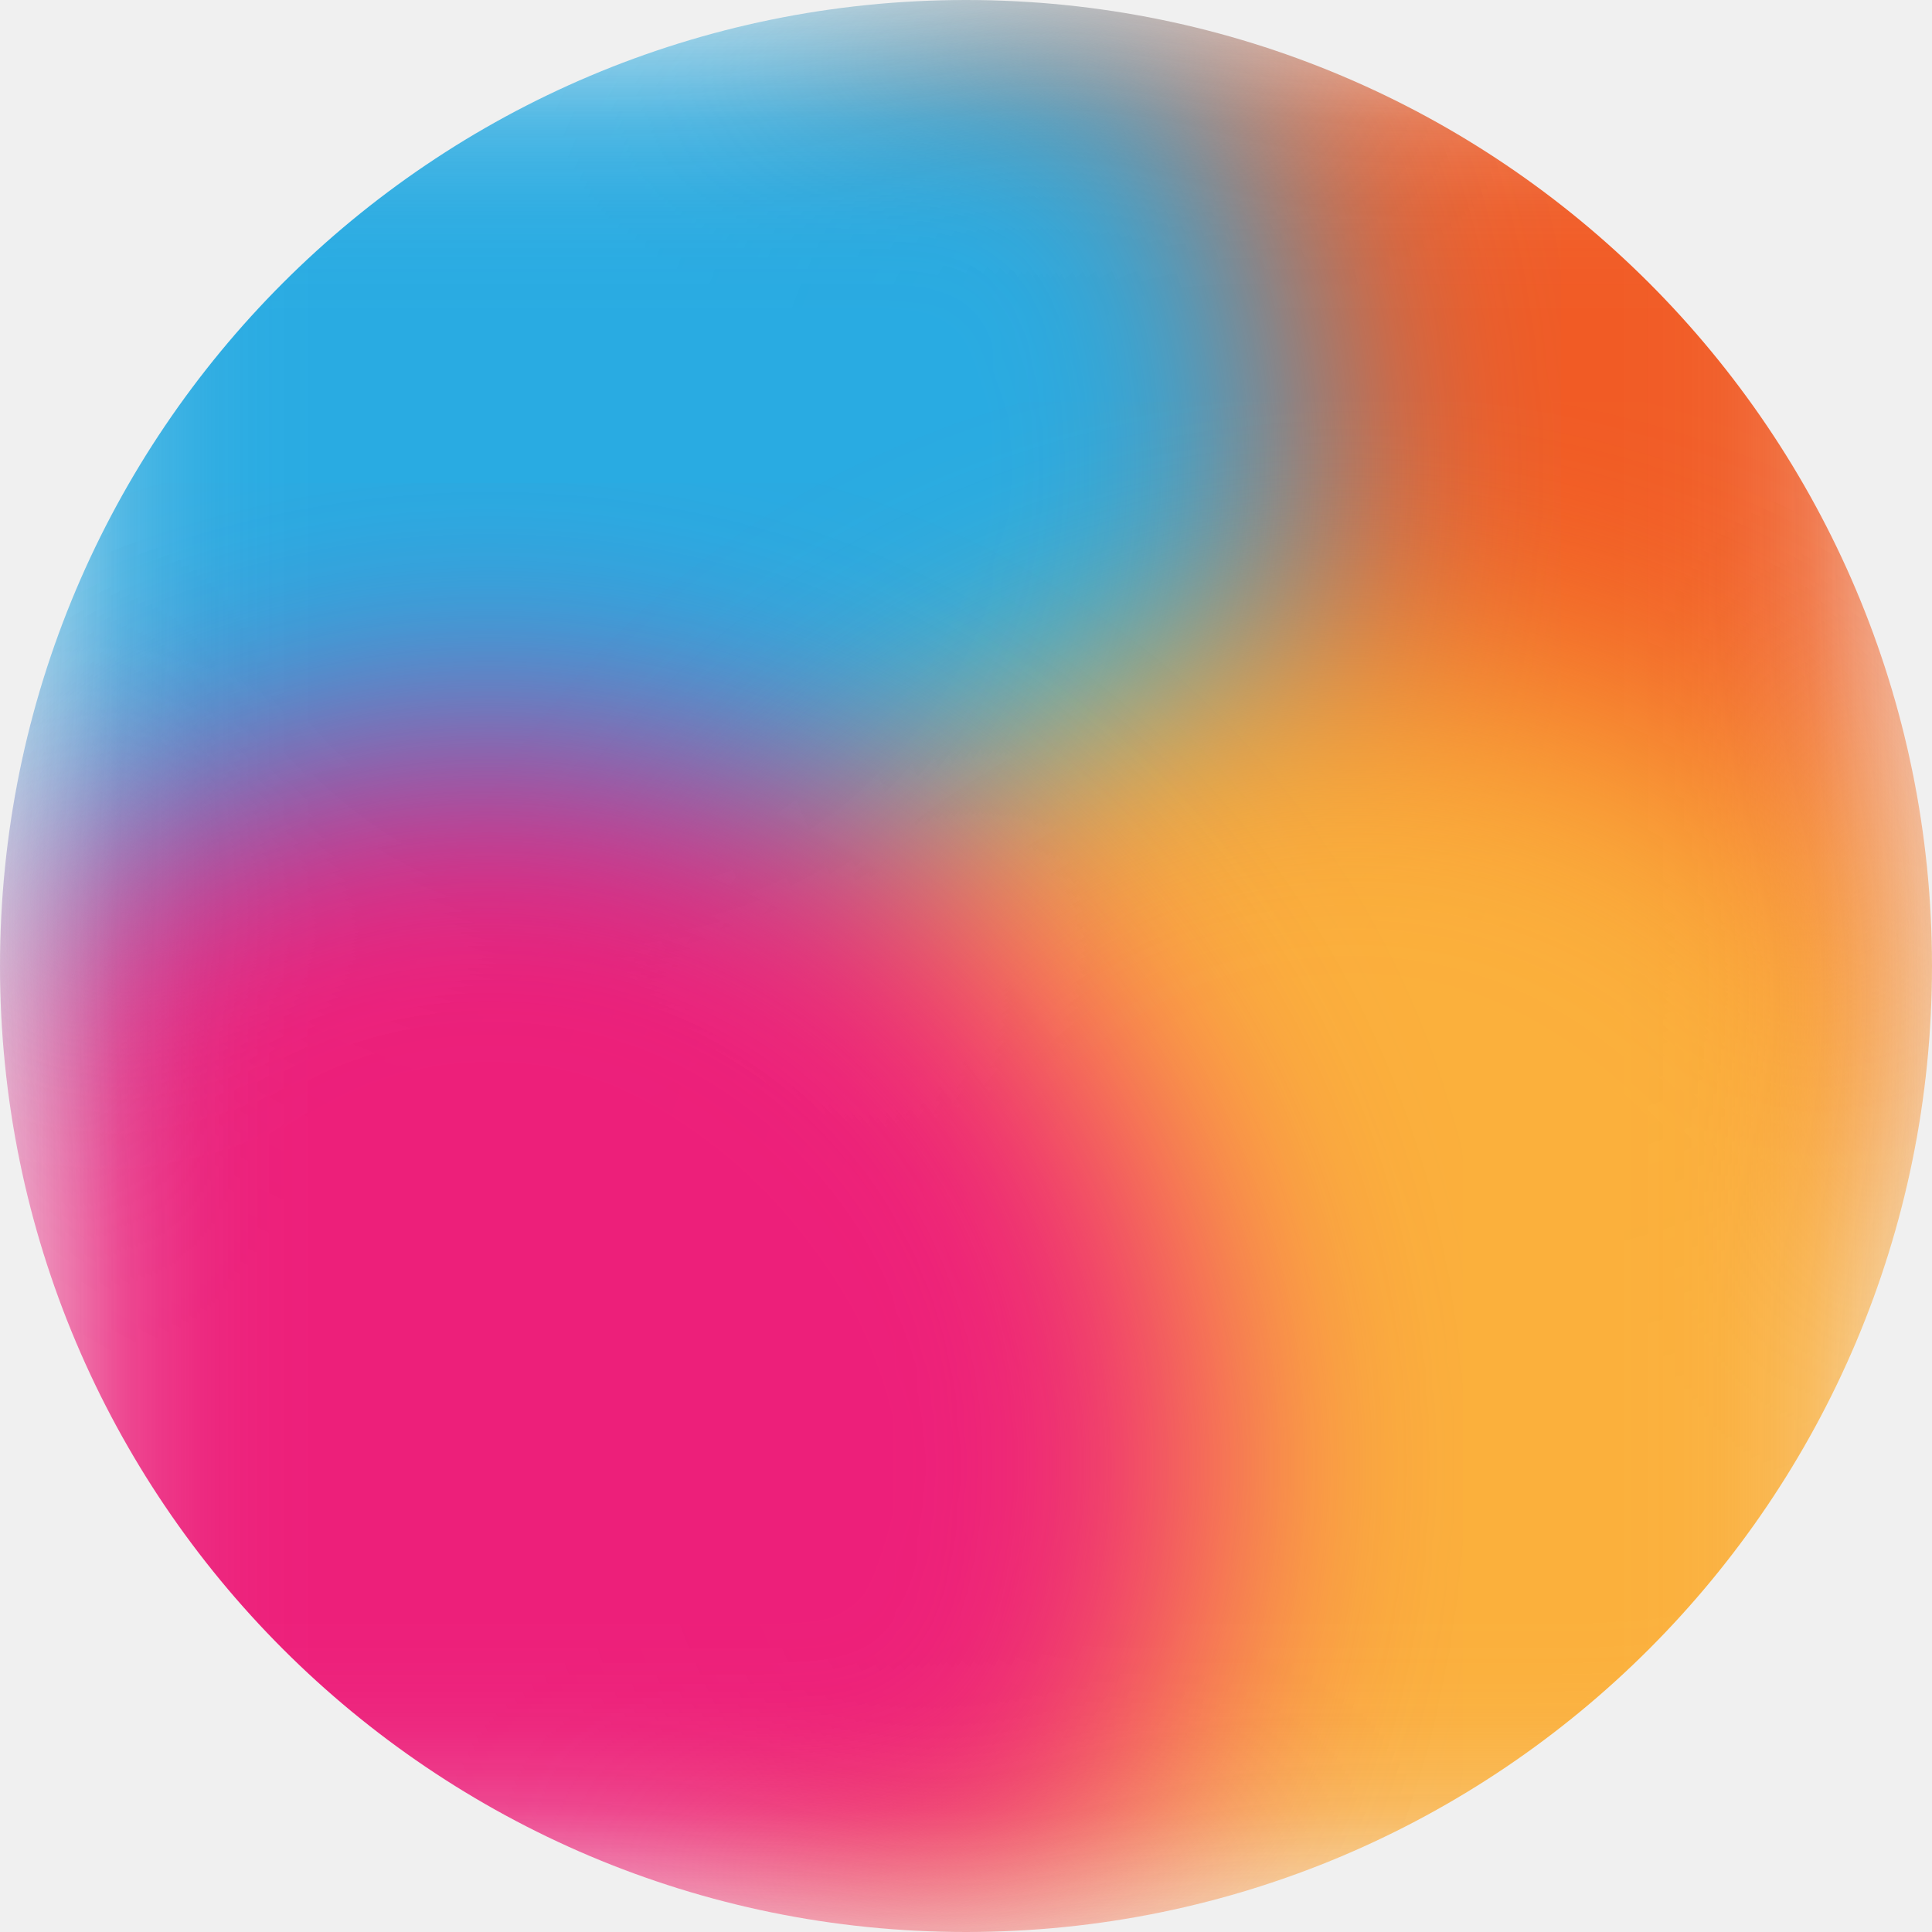
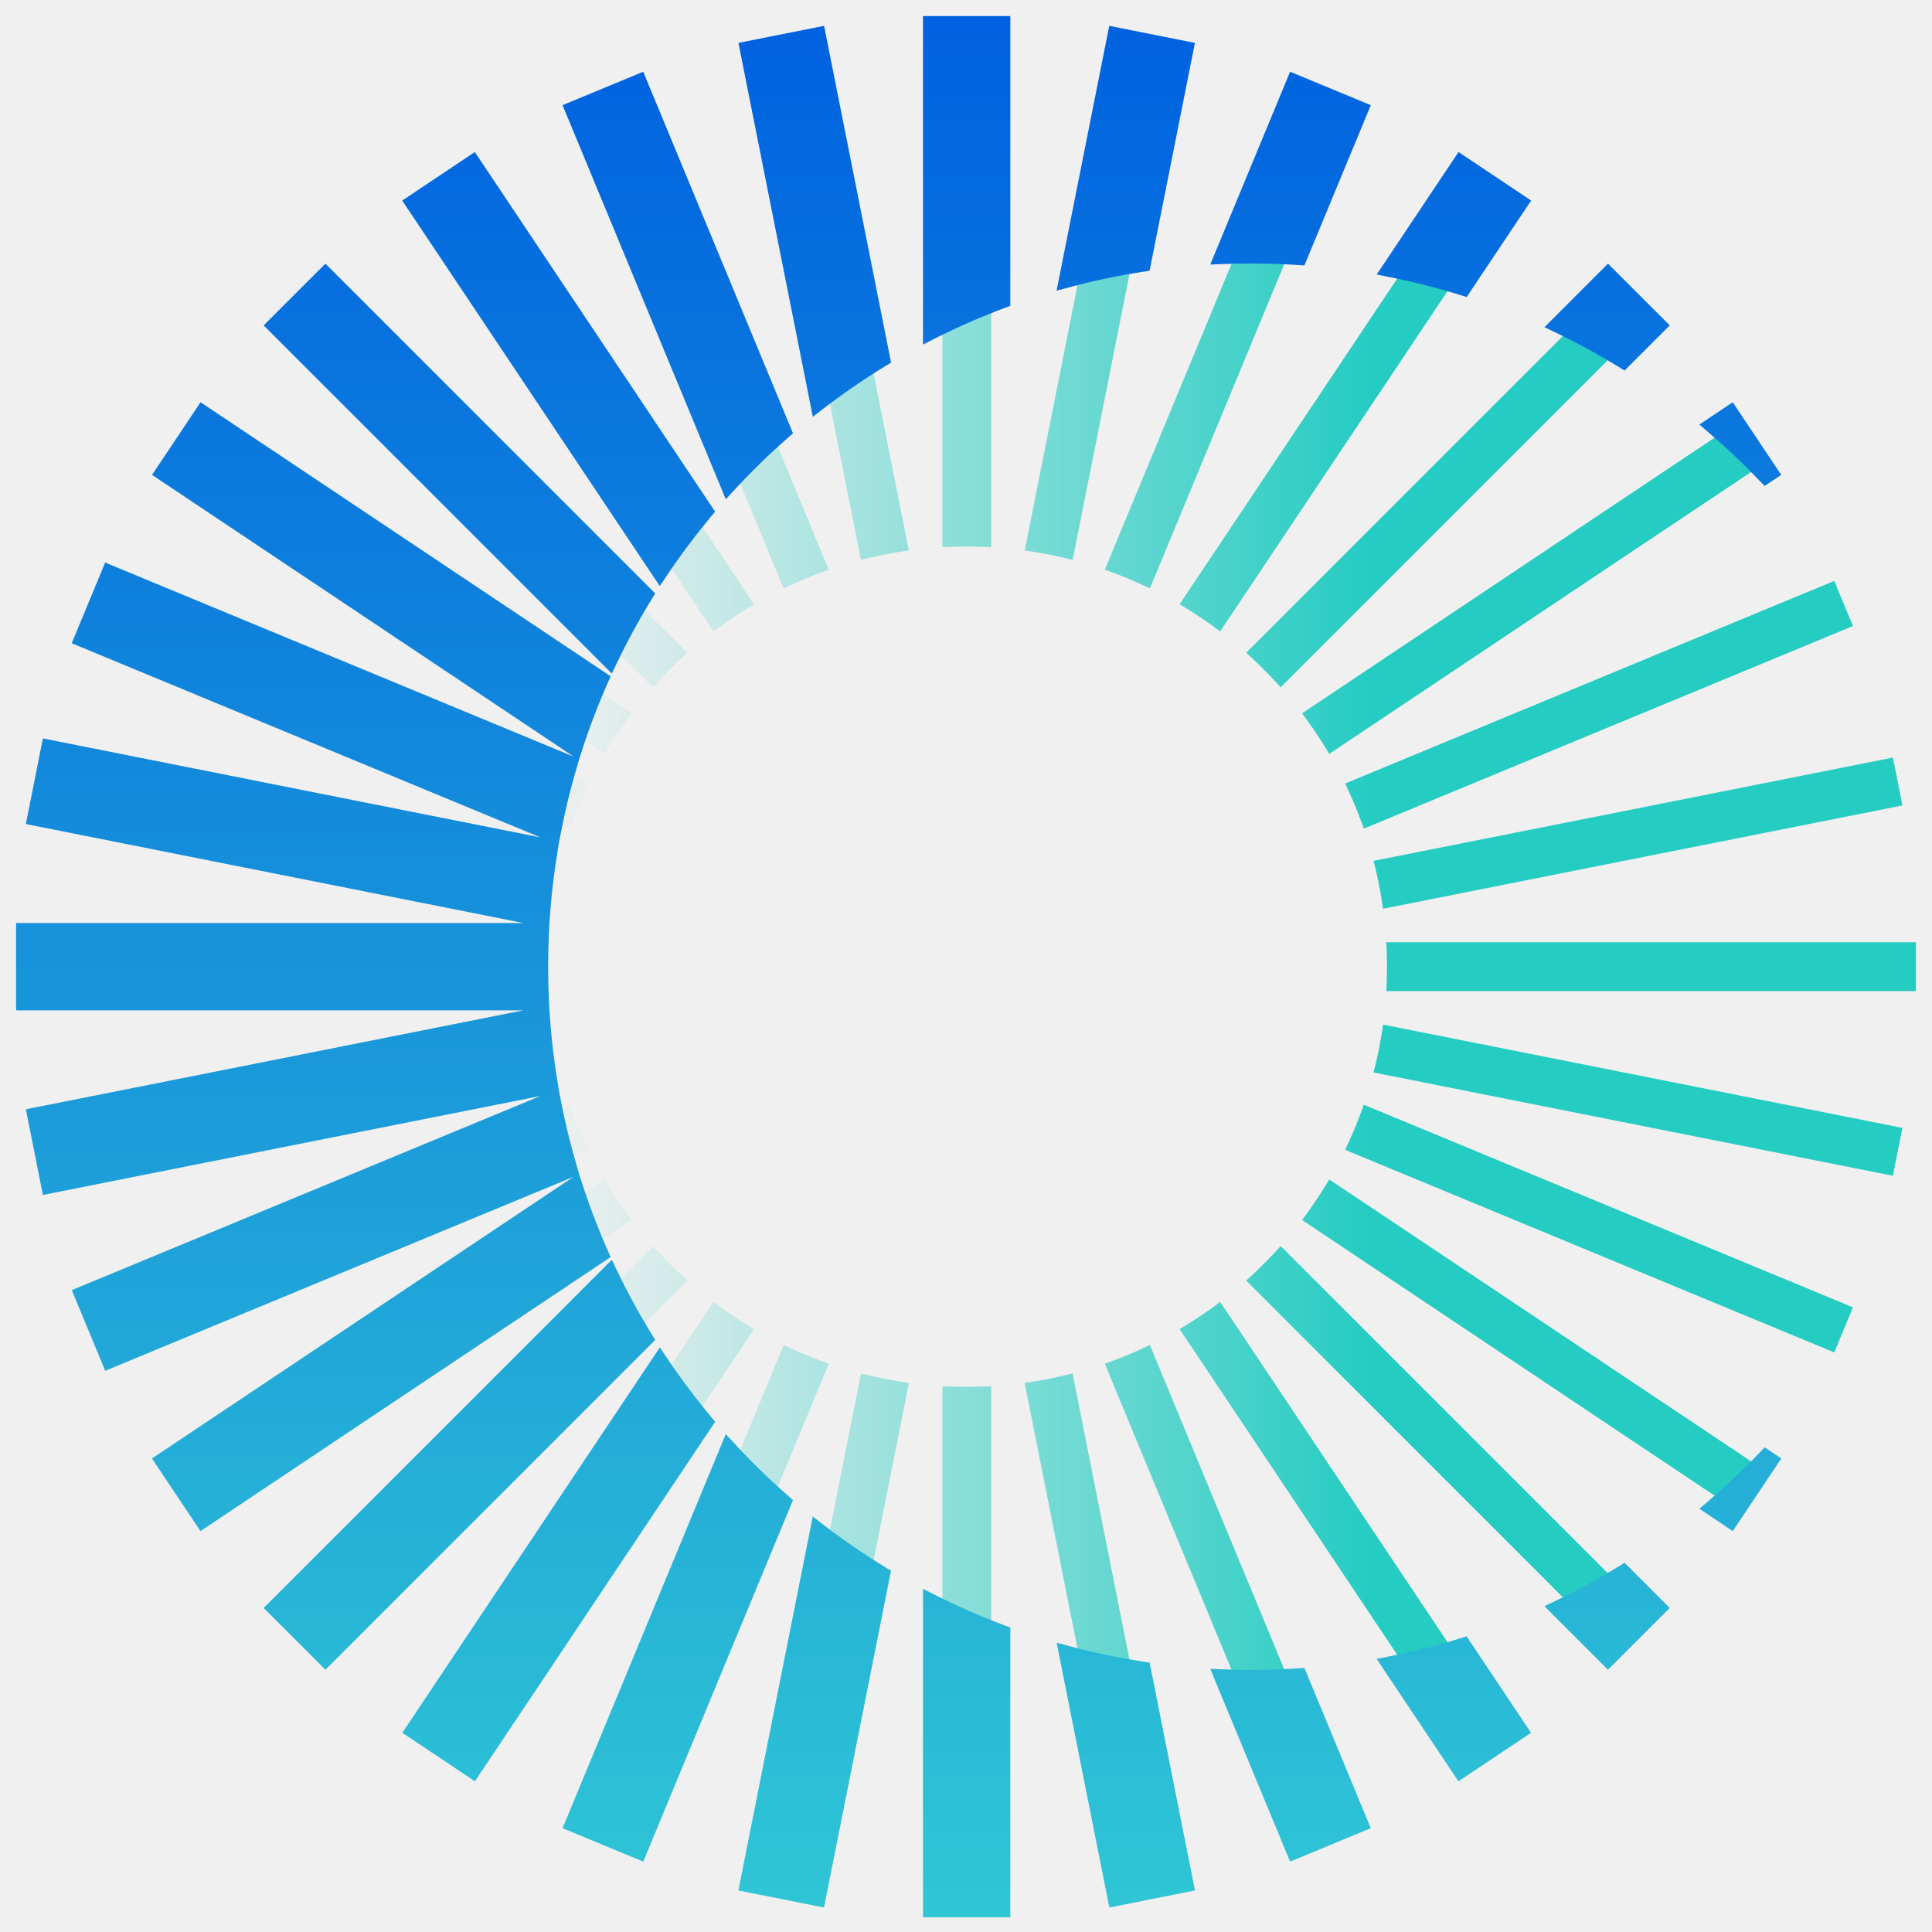
<svg xmlns="http://www.w3.org/2000/svg" width="120" height="120" viewBox="0 0 120 120" fill="none">
-   <g clip-path="url(#clip0_1376_8668)">
-     <mask id="mask0_1376_8668" style="mask-type:alpha" maskUnits="userSpaceOnUse" x="0" y="0" width="120" height="120">
-       <circle cx="60" cy="60" r="60" fill="#D9D9D9" />
-     </mask>
-     <g mask="url(#mask0_1376_8668)">
-       <g filter="url(#filter0_f_1376_8668)">
-         <path d="M134.941 34C134.941 58.853 115.031 79 90.471 79C65.91 79 46 58.853 46 34C46 9.147 65.91 -11 90.471 -11C115.031 -11 134.941 9.147 134.941 34Z" fill="#F15B25" />
-       </g>
-       <g filter="url(#filter1_f_1376_8668)">
-         <path d="M80.931 29C80.931 53.853 61.247 74 36.965 74C12.684 74 -7 53.853 -7 29C-7 4.147 12.684 -16 36.965 -16C61.247 -16 80.931 4.147 80.931 29Z" fill="#29ABE2" />
-       </g>
-       <g filter="url(#filter2_f_1376_8668)">
-         <path d="M129 86C129 110.853 108.853 131 84 131C59.147 131 39 110.853 39 86C39 61.147 59.147 41 84 41C108.853 41 129 61.147 129 86Z" fill="#FBB03C" />
-       </g>
-       <g filter="url(#filter3_f_1376_8668)">
-         <path d="M74.846 91C74.846 115.853 54.957 136 30.423 136C5.889 136 -14 115.853 -14 91C-14 66.147 5.889 46 30.423 46C54.957 46 74.846 66.147 74.846 91Z" fill="#ED1F7A" />
-       </g>
-     </g>
-   </g>
+   <path d="M77.723 15.45C77.531 15.45 77.34 15.451 77.149 15.454L76.878 15.457L68.624 35.382L69.027 35.53C69.711 35.78 70.381 36.058 71.036 36.363L71.425 36.544L80.138 15.51L79.548 15.487C78.943 15.462 78.334 15.45 77.723 15.45Z" fill="url(#paint0_linear_2740_4091)" />
+   <path d="M66.623 34.776L70.347 16.053L69.752 16.16C68.954 16.304 68.163 16.47 67.38 16.655L67.124 16.717L63.648 34.188L64.073 34.253C64.794 34.365 65.506 34.506 66.206 34.675L66.623 34.776Z" fill="url(#paint1_linear_2740_4091)" />
+   <path d="M87.604 16.549L87.329 16.486L73.267 37.53L73.633 37.754C74.253 38.133 74.856 38.536 75.44 38.964L75.787 39.217L90.441 17.286L89.896 17.132C89.14 16.918 88.376 16.723 87.604 16.549Z" fill="url(#paint2_linear_2740_4091)" />
+   <path d="M61.566 33.985V18.462L61.001 18.692C60.247 18.997 59.503 19.322 58.771 19.666L58.534 19.777V33.985L58.963 33.967C59.324 33.953 59.686 33.945 60.051 33.945C60.415 33.945 60.778 33.953 61.138 33.967L61.566 33.985Z" fill="url(#paint3_linear_2740_4091)" />
+   <path d="M98.021 20.327L97.754 20.191L77.401 40.543L77.717 40.834C78.251 41.325 78.764 41.838 79.255 42.372L79.546 42.687L100.524 21.709L100.061 21.44C99.392 21.052 98.712 20.681 98.021 20.327Z" fill="url(#paint4_linear_2740_4091)" />
+   <path d="M56.449 34.188L54.07 22.228L53.562 22.557C52.882 22.996 52.215 23.453 51.561 23.927L51.347 24.082L53.475 34.777L53.892 34.676C54.592 34.507 55.304 34.365 56.025 34.254L56.449 34.188Z" fill="url(#paint5_linear_2740_4091)" />
+   <path d="M107.525 26.871L107.287 26.657L80.875 44.305L81.128 44.651C81.556 45.236 81.96 45.839 82.338 46.459L82.562 46.824L109.542 28.797L109.186 28.442C108.645 27.904 108.092 27.38 107.525 26.871Z" fill="url(#paint6_linear_2740_4091)" />
+   <path d="M51.473 35.384L47.938 26.85L47.505 27.25C46.917 27.792 46.343 28.35 45.785 28.923L45.596 29.117L48.673 36.545L49.062 36.364C49.717 36.06 50.387 35.782 51.071 35.531L51.473 35.384Z" fill="url(#paint7_linear_2740_4091)" />
+   <path d="M46.832 37.532L43.095 31.939L42.744 32.382C42.255 32.999 41.782 33.63 41.326 34.273L41.162 34.504L44.312 39.219L44.659 38.965C45.243 38.538 45.846 38.134 46.466 37.755L46.832 37.532Z" fill="url(#paint8_linear_2740_4091)" />
+   <path d="M115.09 38.883L113.929 36.082L83.548 48.666L83.729 49.055C84.034 49.711 84.312 50.381 84.562 51.064L84.71 51.467L115.09 38.883Z" fill="url(#paint9_linear_2740_4091)" />
+   <path d="M42.697 40.547L39.39 37.24L39.121 37.703C38.733 38.372 38.362 39.053 38.008 39.743L37.872 40.01L40.553 42.691L40.843 42.375C41.334 41.841 41.847 41.328 42.381 40.837L42.697 40.547Z" fill="url(#paint10_linear_2740_4091)" />
+   <path d="M39.228 44.303L36.67 42.595L36.479 43.059C36.189 43.762 35.917 44.475 35.662 45.195L35.556 45.497L37.541 46.823L37.764 46.457C38.143 45.837 38.547 45.234 38.974 44.65L39.228 44.303Z" fill="url(#paint11_linear_2740_4091)" />
+   <path d="M118.162 50.028L117.571 47.054L85.317 53.47L85.417 53.886C85.587 54.587 85.728 55.298 85.839 56.02L85.905 56.444L118.162 50.028Z" fill="url(#paint12_linear_2740_4091)" />
+   <path d="M36.552 48.668L34.791 47.939L34.668 48.391C34.473 49.115 34.295 49.846 34.136 50.584L34.063 50.92L35.391 51.469L35.538 51.066C35.789 50.383 36.067 49.713 36.371 49.058L36.552 48.668Z" fill="url(#paint13_linear_2740_4091)" />
+   <path d="M34.785 53.471L33.644 53.243L33.582 53.674C33.477 54.409 33.39 55.149 33.321 55.895L33.287 56.264L34.196 56.445L34.262 56.02C34.373 55.299 34.515 54.588 34.684 53.887L34.785 53.471Z" fill="url(#paint14_linear_2740_4091)" />
+   <path d="M33.994 58.526H33.154L33.145 58.927C33.135 59.298 33.131 59.669 33.131 60.042C33.131 60.414 33.135 60.786 33.145 61.156L33.154 61.558H33.994L33.976 61.129C33.962 60.769 33.954 60.406 33.954 60.042C33.954 59.678 33.962 59.315 33.976 58.954L33.994 58.526Z" fill="url(#paint15_linear_2740_4091)" />
+   <path d="M118.999 58.526H86.108L86.125 58.954C86.14 59.315 86.147 59.677 86.147 60.042C86.147 60.406 86.14 60.769 86.125 61.129L86.108 61.558H118.999V58.526Z" fill="url(#paint16_linear_2740_4091)" />
+   <path d="M34.262 64.063L34.196 63.638L33.287 63.819L33.321 64.188C33.39 64.934 33.477 65.675 33.582 66.409L33.644 66.84L34.785 66.613L34.684 66.196C34.514 65.496 34.373 64.784 34.262 64.063Z" fill="url(#paint17_linear_2740_4091)" />
+   <path d="M118.163 70.055L85.905 63.639L85.839 64.064C85.728 64.785 85.587 65.496 85.417 66.197L85.317 66.614L117.571 73.029L118.163 70.055Z" fill="url(#paint18_linear_2740_4091)" />
+   <path d="M35.538 69.016L35.391 68.613L34.063 69.163L34.136 69.499C34.295 70.237 34.473 70.968 34.668 71.692L34.79 72.144L36.552 71.414L36.371 71.025C36.066 70.37 35.788 69.7 35.538 69.016Z" fill="url(#paint19_linear_2740_4091)" />
+   <path d="M115.091 81.201L84.71 68.616L84.562 69.019C84.312 69.702 84.034 70.372 83.729 71.028L83.548 71.417L113.931 84.002L115.091 81.201Z" fill="url(#paint20_linear_2740_4091)" />
+   <path d="M109.542 91.286L82.562 73.258L82.338 73.624C81.96 74.244 81.556 74.847 81.129 75.432L80.875 75.778L107.287 93.426L107.525 93.213C108.092 92.703 108.646 92.179 109.186 91.641L109.542 91.286Z" fill="url(#paint21_linear_2740_4091)" />
+   <path d="M37.764 73.626L37.54 73.26L35.556 74.586L35.662 74.888C35.916 75.608 36.189 76.321 36.478 77.024L36.67 77.488L39.227 75.779L38.974 75.433C38.546 74.848 38.142 74.246 37.764 73.626Z" fill="url(#paint22_linear_2740_4091)" />
+   <path d="M40.843 77.708L40.552 77.392L37.871 80.073L38.008 80.34C38.362 81.031 38.733 81.711 39.121 82.38L39.39 82.843L42.696 79.537L42.381 79.246C41.847 78.755 41.334 78.242 40.843 77.708Z" fill="url(#paint23_linear_2740_4091)" />
+   <path d="M100.525 98.375L79.546 77.396L79.255 77.712C78.764 78.245 78.251 78.758 77.717 79.249L77.402 79.54L97.755 99.893L98.022 99.756C98.712 99.403 99.392 99.031 100.062 98.643L100.525 98.375Z" fill="url(#paint24_linear_2740_4091)" />
+   <path d="M44.659 81.118L44.312 80.865L41.162 85.579L41.326 85.811C41.782 86.454 42.255 87.084 42.744 87.702L43.095 88.145L46.832 82.552L46.466 82.328C45.846 81.95 45.243 81.546 44.659 81.118Z" fill="url(#paint25_linear_2740_4091)" />
+   <path d="M90.441 102.797L75.787 80.866L75.441 81.12C74.856 81.547 74.253 81.951 73.633 82.329L73.267 82.553L87.329 103.597L87.605 103.535C88.376 103.36 89.141 103.166 89.897 102.952L90.441 102.797Z" fill="url(#paint26_linear_2740_4091)" />
+   <path d="M49.066 83.721L48.677 83.54L45.599 90.971L45.788 91.165C46.347 91.738 46.92 92.296 47.509 92.838L47.942 93.237L51.478 84.701L51.075 84.554C50.392 84.304 49.722 84.025 49.066 83.721Z" fill="url(#paint27_linear_2740_4091)" />
+   <path d="M80.133 104.574L71.421 83.542L71.032 83.723C70.376 84.027 69.706 84.305 69.023 84.555L68.62 84.703L76.873 104.627L77.144 104.63C77.337 104.633 77.53 104.634 77.723 104.634C78.332 104.634 78.939 104.622 79.543 104.597L80.133 104.574Z" fill="url(#paint28_linear_2740_4091)" />
+   <path d="M53.897 85.409L53.48 85.308L51.352 96.005L51.565 96.16C52.219 96.634 52.886 97.091 53.566 97.53L54.075 97.859L56.454 85.896L56.03 85.831C55.309 85.719 54.597 85.578 53.897 85.409Z" fill="url(#paint29_linear_2740_4091)" />
+   <path d="M70.342 104.03L66.618 85.309L66.201 85.409C65.501 85.579 64.789 85.72 64.068 85.831L63.643 85.897L67.118 103.366L67.375 103.427C68.158 103.613 68.949 103.778 69.747 103.922L70.342 104.03Z" fill="url(#paint30_linear_2740_4091)" />
+   <path d="M58.963 86.116L58.534 86.099V100.306L58.771 100.418C59.503 100.762 60.247 101.087 61.001 101.392L61.566 101.621V86.099L61.138 86.116C60.778 86.131 60.415 86.138 60.051 86.138C59.686 86.138 59.324 86.131 58.963 86.116Z" fill="url(#paint31_linear_2740_4091)" />
+   <path d="M57.832 118.581H62.25V101.438C60.736 100.872 59.262 100.225 57.832 99.503V118.581Z" fill="url(#paint32_linear_2740_4091)" />
+   <path d="M54.78 97.806L50.786 117.887L46.453 117.025L50.816 95.088C52.085 96.063 53.408 96.971 54.78 97.806Z" fill="url(#paint33_linear_2740_4091)" />
+   <path d="M48.652 93.312L39.681 114.97L35.6 113.28L45.245 89.995C46.32 91.16 47.458 92.268 48.652 93.312Z" fill="url(#paint34_linear_2740_4091)" />
+   <path d="M43.793 88.341L29.359 109.943L25.686 107.488L40.985 84.592C41.855 85.892 42.793 87.144 43.793 88.341Z" fill="url(#paint35_linear_2740_4091)" />
+   <path d="M40.059 83.15L20.213 102.997L17.088 99.873L37.855 79.107C38.521 80.496 39.257 81.846 40.059 83.15Z" fill="url(#paint36_linear_2740_4091)" />
+   <path d="M37.297 77.894L12.591 94.401L10.136 90.728L35.68 73.66C36.148 75.105 36.688 76.518 37.297 77.894Z" fill="url(#paint37_linear_2740_4091)" />
+   <path d="M35.368 72.654L6.807 84.485L5.117 80.403L34.314 68.309C34.593 69.785 34.946 71.235 35.368 72.654Z" fill="url(#paint38_linear_2740_4091)" />
+   <path d="M34.159 67.443L3.059 73.629L2.197 69.296L33.642 63.041C33.742 64.53 33.915 65.998 34.159 67.443Z" fill="url(#paint39_linear_2740_4091)" />
+   <path d="M33.596 62.251H1.503V57.833H33.596C33.56 58.565 33.541 59.301 33.541 60.042C33.541 60.783 33.56 61.519 33.596 62.251Z" fill="url(#paint40_linear_2740_4091)" />
+   <path d="M33.642 57.043L2.197 50.788L3.059 46.455L34.159 52.641C33.915 54.086 33.742 55.554 33.642 57.043Z" fill="url(#paint41_linear_2740_4091)" />
+   <path d="M34.313 51.776L5.113 39.681L6.804 35.599L35.368 47.431C34.946 48.851 34.593 50.3 34.313 51.776Z" fill="url(#paint42_linear_2740_4091)" />
+   <path d="M35.681 46.422L10.141 29.356L12.595 25.683L37.298 42.188C36.689 43.564 36.149 44.976 35.681 46.422Z" fill="url(#paint43_linear_2740_4091)" />
+   <path d="M37.855 40.978L17.088 20.211L20.212 17.087L40.059 36.934C39.257 38.239 38.521 39.588 37.855 40.978Z" fill="url(#paint44_linear_2740_4091)" />
+   <path d="M40.982 35.497L25.68 12.596L29.354 10.141L43.79 31.747C42.79 32.945 41.852 34.196 40.982 35.497Z" fill="url(#paint45_linear_2740_4091)" />
+   <path d="M45.244 30.091L35.598 6.804L39.68 5.114L48.651 26.773C47.457 27.817 46.319 28.925 45.244 30.091Z" fill="url(#paint46_linear_2740_4091)" />
+   <path d="M50.82 24.994L46.457 3.059L50.79 2.197L54.784 22.275C53.412 23.11 52.089 24.018 50.82 24.994Z" fill="url(#paint47_linear_2740_4091)" />
+   <path d="M57.832 20.581V1.503H62.25V18.647C60.736 19.213 59.262 19.859 57.832 20.581Z" fill="url(#paint48_linear_2740_4091)" />
+   <path d="M66.278 17.358L69.293 2.197L73.627 3.059L70.978 16.373C69.382 16.618 67.813 16.948 66.278 17.358Z" fill="url(#paint49_linear_2740_4091)" />
+   <path d="M75.937 15.897L80.403 5.114L84.485 6.804L80.693 15.96C79.711 15.895 78.72 15.862 77.722 15.862C77.124 15.862 76.529 15.874 75.937 15.897Z" fill="url(#paint50_linear_2740_4091)" />
+   <path d="M86.347 16.703L90.731 10.142L94.404 12.596L90.889 17.857C89.407 17.395 87.891 17.009 86.347 16.703Z" fill="url(#paint51_linear_2740_4091)" />
+   <path d="M96.786 20.175L99.875 17.087L102.999 20.211L100.83 22.38C99.526 21.578 98.176 20.841 96.786 20.175Z" fill="url(#paint52_linear_2740_4091)" />
+   <path d="M106.382 26.418L107.483 25.683L109.938 29.356L109.675 29.532C108.632 28.439 107.532 27.4 106.382 26.418Z" fill="url(#paint53_linear_2740_4091)" />
+   <path d="M109.677 90.551L109.942 90.728L107.488 94.401L106.384 93.664C107.534 92.683 108.633 91.643 109.677 90.551Z" fill="url(#paint54_linear_2740_4091)" />
+   <path d="M100.83 97.705L102.998 99.873L99.874 102.997L96.786 99.909C98.176 99.243 99.525 98.507 100.83 97.705Z" fill="url(#paint55_linear_2740_4091)" />
+   <path d="M90.884 102.229L94.398 107.488L90.725 109.943L86.341 103.382C87.886 103.077 89.402 102.691 90.884 102.229Z" fill="url(#paint56_linear_2740_4091)" />
+   <path d="M80.692 104.124L84.484 113.28L80.402 114.97L75.936 104.187C76.528 104.211 77.124 104.222 77.722 104.222C78.72 104.222 79.71 104.189 80.692 104.124Z" fill="url(#paint57_linear_2740_4091)" />
+   <path d="M70.983 103.712L73.631 117.025L69.298 117.887L66.282 102.727C67.818 103.138 69.386 103.467 70.983 103.712Z" fill="url(#paint58_linear_2740_4091)" />
+   <path fill-rule="evenodd" clip-rule="evenodd" d="M57.329 119.084H62.753V101.089L62.426 100.966C60.93 100.407 59.472 99.768 58.059 99.054L57.329 98.685V119.084ZM58.335 118.078V100.312C59.448 100.849 60.586 101.34 61.747 101.785V118.078H58.335ZM51.181 118.479L55.342 97.56L55.042 97.377C53.685 96.551 52.377 95.653 51.123 94.689L50.481 94.195L45.861 117.42L51.181 118.479ZM68.903 118.479L74.223 117.42L71.407 103.268L71.059 103.214C69.481 102.973 67.93 102.647 66.412 102.241L65.631 102.032L68.903 118.479ZM47.044 116.63L51.153 95.972C52.144 96.706 53.167 97.4 54.218 98.052L50.391 117.296L47.044 116.63ZM69.693 117.296L66.932 103.414C68.123 103.709 69.332 103.957 70.558 104.154L73.04 116.63L69.693 117.296ZM80.13 115.628L85.141 113.552L81.018 103.598L80.658 103.622C79.688 103.687 78.709 103.719 77.722 103.719C77.13 103.719 76.541 103.708 75.955 103.684L75.17 103.653L80.13 115.628ZM39.954 115.628L49.255 93.171L48.983 92.934C47.803 91.901 46.678 90.806 45.614 89.653L45.081 89.075L34.942 113.552L39.954 115.628ZM80.674 114.313L76.698 104.714C77.039 104.722 77.38 104.725 77.722 104.725C78.609 104.725 79.49 104.7 80.364 104.649L83.826 113.007L80.674 114.313ZM36.257 113.007L45.411 90.907C46.256 91.791 47.136 92.64 48.05 93.452L39.409 114.313L36.257 113.007ZM29.498 110.64L44.42 88.308L44.179 88.019C43.191 86.835 42.264 85.597 41.403 84.312L40.984 83.687L24.988 107.627L29.498 110.64ZM90.586 110.64L95.096 107.627L91.094 101.636L90.734 101.748C89.269 102.205 87.771 102.587 86.244 102.889L85.504 103.035L90.586 110.64ZM26.384 107.349L40.989 85.491C41.677 86.482 42.403 87.443 43.167 88.373L29.221 109.245L26.384 107.349ZM90.864 109.245L87.175 103.724C88.359 103.468 89.526 103.166 90.674 102.819L93.701 107.349L90.864 109.245ZM20.213 103.709L40.696 83.225L40.488 82.887C39.695 81.597 38.967 80.263 38.309 78.889L38.002 78.249L16.377 99.873L20.213 103.709ZM99.874 103.709L103.71 99.873L100.905 97.068L100.566 97.276C99.276 98.069 97.942 98.797 96.569 99.455L95.928 99.762L99.874 103.709ZM17.8 99.873L37.713 79.961C38.243 81.023 38.814 82.062 39.424 83.074L20.213 102.286L17.8 99.873ZM97.64 100.051C98.703 99.521 99.741 98.95 100.754 98.34L102.287 99.873L99.874 102.286L97.64 100.051ZM12.452 95.099L37.928 78.077L37.757 77.69C37.155 76.33 36.621 74.934 36.159 73.505L35.978 72.946L35.85 72.511C35.433 71.108 35.084 69.674 34.808 68.216L34.727 67.788L34.655 67.359C34.414 65.931 34.242 64.479 34.144 63.007L34.117 62.617L34.098 62.226C34.063 61.503 34.045 60.775 34.045 60.042C34.045 59.31 34.063 58.581 34.098 57.858L34.117 57.467L34.144 57.077C34.242 55.605 34.414 54.153 34.655 52.725L34.727 52.296L34.808 51.87C35.084 50.411 35.432 48.978 35.85 47.574L35.979 47.139L36.16 46.577C36.622 45.148 37.156 43.752 37.758 42.392L37.929 42.005L12.457 24.985L9.443 29.495L35.639 46.999L6.532 34.942L4.456 39.953L33.563 52.01L2.663 45.864L1.605 51.183L32.506 57.33H1V62.754H32.506L1.606 68.9L2.664 74.221L33.569 68.073L4.459 80.131L6.535 85.142L35.622 73.094L9.439 90.589L12.452 95.099ZM107.626 95.099L110.64 90.589L109.605 89.898L109.313 90.203C108.281 91.284 107.195 92.311 106.058 93.281L105.552 93.713L107.626 95.099ZM12.73 93.704L10.834 90.867L35.411 74.445C35.788 75.553 36.207 76.642 36.667 77.709L12.73 93.704ZM107.212 93.612C107.376 93.468 107.539 93.323 107.701 93.177L107.349 93.703L107.212 93.612ZM7.08 83.827L5.774 80.675L33.939 69.009C34.17 70.143 34.444 71.261 34.759 72.362L7.08 83.827ZM3.454 73.037L2.789 69.691L33.182 63.645C33.273 64.791 33.408 65.924 33.584 67.044L3.454 73.037ZM2.006 61.748V58.336H33.07C33.049 58.902 33.038 59.471 33.038 60.042C33.038 60.613 33.049 61.182 33.07 61.748H2.006ZM2.788 50.393L3.454 47.047L33.584 53.04C33.408 54.16 33.273 55.293 33.182 56.438L2.788 50.393ZM5.771 39.409L7.076 36.257L34.758 47.723C34.443 48.824 34.169 49.942 33.938 51.076L5.771 39.409ZM10.839 29.217L12.734 26.381L36.668 42.373C36.208 43.44 35.789 44.528 35.412 45.636L10.839 29.217ZM38.002 41.836L38.309 41.195C38.967 39.822 39.695 38.487 40.488 37.198L40.696 36.859L20.212 16.375L16.376 20.211L38.002 41.836ZM17.799 20.211L20.212 17.798L39.424 37.01C38.814 38.023 38.242 39.061 37.712 40.124L17.799 20.211ZM40.981 36.402L41.4 35.776C42.26 34.491 43.188 33.254 44.176 32.069L44.417 31.78L29.492 9.444L24.982 12.457L40.981 36.402ZM40.986 34.597L26.378 12.735L29.215 10.839L43.163 31.715C42.4 32.645 41.673 33.607 40.986 34.597ZM45.08 31.01L45.614 30.432C46.677 29.279 47.802 28.184 48.983 27.151L49.254 26.914L39.952 4.456L34.941 6.532L45.08 31.01ZM45.41 29.178L36.256 7.077L39.408 5.771L48.049 26.633C47.135 27.445 46.255 28.294 45.41 29.178ZM109.603 30.185L110.635 29.495L107.622 24.985L105.55 26.369L106.056 26.801C107.193 27.771 108.28 28.799 109.311 29.879L109.603 30.185ZM107.69 26.897C107.531 26.754 107.371 26.611 107.21 26.47L107.344 26.381L107.69 26.897ZM50.485 25.886L51.127 25.392C52.381 24.428 53.689 23.531 55.046 22.705L55.346 22.522L51.185 1.605L45.866 2.664L50.485 25.886ZM51.157 24.109L47.049 3.454L50.395 2.788L54.222 22.03C53.171 22.681 52.148 23.375 51.157 24.109ZM100.905 23.016L103.711 20.211L99.875 16.375L95.928 20.322L96.569 20.629C97.943 21.287 99.277 22.015 100.567 22.808L100.905 23.016ZM97.64 20.033L99.875 17.798L102.288 20.211L100.754 21.744C99.742 21.134 98.703 20.563 97.64 20.033ZM57.329 21.399L58.059 21.03C59.472 20.317 60.93 19.677 62.426 19.118L62.753 18.996V1H57.329V21.399ZM58.335 19.772V2.006H61.747V18.299C60.586 18.744 59.448 19.236 58.335 19.772ZM91.098 18.449L95.102 12.457L90.592 9.444L85.51 17.05L86.249 17.197C87.776 17.499 89.274 17.881 90.739 18.337L91.098 18.449ZM87.18 16.362L90.87 10.839L93.707 12.735L90.679 17.266C89.531 16.919 88.364 16.617 87.18 16.362ZM65.626 18.053L66.408 17.844C67.925 17.438 69.476 17.112 71.054 16.87L71.403 16.817L74.218 2.664L68.898 1.605L65.626 18.053ZM66.927 16.672C68.118 16.376 69.327 16.128 70.553 15.931L73.035 3.454L69.689 2.788L66.927 16.672ZM81.019 16.486L85.142 6.532L80.131 4.456L75.171 16.431L75.957 16.4C76.542 16.377 77.131 16.365 77.722 16.365C78.709 16.365 79.689 16.398 80.659 16.462L81.019 16.486ZM80.365 15.436C79.491 15.385 78.609 15.359 77.722 15.359C77.38 15.359 77.039 15.363 76.7 15.37L80.676 5.771L83.828 7.077L80.365 15.436Z" fill="url(#paint59_linear_2740_4091)" />
  <defs>
-     <filter id="filter0_f_1376_8668" x="30" y="-27" width="120.941" height="122" filterUnits="userSpaceOnUse" color-interpolation-filters="sRGB">
-       <feFlood flood-opacity="0" result="BackgroundImageFix" />
-       <feBlend mode="normal" in="SourceGraphic" in2="BackgroundImageFix" result="shape" />
-       <feGaussianBlur stdDeviation="8" result="effect1_foregroundBlur_1376_8668" />
-     </filter>
-     <filter id="filter1_f_1376_8668" x="-23" y="-32" width="119.931" height="122" filterUnits="userSpaceOnUse" color-interpolation-filters="sRGB">
-       <feFlood flood-opacity="0" result="BackgroundImageFix" />
-       <feBlend mode="normal" in="SourceGraphic" in2="BackgroundImageFix" result="shape" />
-       <feGaussianBlur stdDeviation="8" result="effect1_foregroundBlur_1376_8668" />
-     </filter>
-     <filter id="filter2_f_1376_8668" x="23" y="25" width="122" height="122" filterUnits="userSpaceOnUse" color-interpolation-filters="sRGB">
-       <feFlood flood-opacity="0" result="BackgroundImageFix" />
-       <feBlend mode="normal" in="SourceGraphic" in2="BackgroundImageFix" result="shape" />
-       <feGaussianBlur stdDeviation="8" result="effect1_foregroundBlur_1376_8668" />
-     </filter>
-     <filter id="filter3_f_1376_8668" x="-30" y="30" width="120.846" height="122" filterUnits="userSpaceOnUse" color-interpolation-filters="sRGB">
-       <feFlood flood-opacity="0" result="BackgroundImageFix" />
-       <feBlend mode="normal" in="SourceGraphic" in2="BackgroundImageFix" result="shape" />
-       <feGaussianBlur stdDeviation="8" result="effect1_foregroundBlur_1376_8668" />
-     </filter>
-     <clipPath id="clip0_1376_8668">
-       <rect width="120" height="120" fill="white" />
-     </clipPath>
+     <linearGradient id="paint0_linear_2740_4091" x1="85.145" y1="52.47" x2="34.14" y2="52.47" gradientUnits="userSpaceOnUse">
+       <stop stop-color="#25CCC2" />
+       <stop offset="1" stop-color="#25CCC2" stop-opacity="0" />
+     </linearGradient>
+     <linearGradient id="paint1_linear_2740_4091" x1="85.145" y1="52.47" x2="34.14" y2="52.47" gradientUnits="userSpaceOnUse">
+       <stop stop-color="#25CCC2" />
+       <stop offset="1" stop-color="#25CCC2" stop-opacity="0" />
+     </linearGradient>
+     <linearGradient id="paint2_linear_2740_4091" x1="85.145" y1="52.47" x2="34.14" y2="52.47" gradientUnits="userSpaceOnUse">
+       <stop stop-color="#25CCC2" />
+       <stop offset="1" stop-color="#25CCC2" stop-opacity="0" />
+     </linearGradient>
+     <linearGradient id="paint3_linear_2740_4091" x1="85.145" y1="52.47" x2="34.14" y2="52.47" gradientUnits="userSpaceOnUse">
+       <stop stop-color="#25CCC2" />
+       <stop offset="1" stop-color="#25CCC2" stop-opacity="0" />
+     </linearGradient>
+     <linearGradient id="paint4_linear_2740_4091" x1="85.145" y1="52.47" x2="34.14" y2="52.47" gradientUnits="userSpaceOnUse">
+       <stop stop-color="#25CCC2" />
+       <stop offset="1" stop-color="#25CCC2" stop-opacity="0" />
+     </linearGradient>
+     <linearGradient id="paint5_linear_2740_4091" x1="85.145" y1="52.47" x2="34.14" y2="52.47" gradientUnits="userSpaceOnUse">
+       <stop stop-color="#25CCC2" />
+       <stop offset="1" stop-color="#25CCC2" stop-opacity="0" />
+     </linearGradient>
+     <linearGradient id="paint6_linear_2740_4091" x1="85.145" y1="52.47" x2="34.14" y2="52.47" gradientUnits="userSpaceOnUse">
+       <stop stop-color="#25CCC2" />
+       <stop offset="1" stop-color="#25CCC2" stop-opacity="0" />
+     </linearGradient>
+     <linearGradient id="paint7_linear_2740_4091" x1="85.145" y1="52.47" x2="34.14" y2="52.47" gradientUnits="userSpaceOnUse">
+       <stop stop-color="#25CCC2" />
+       <stop offset="1" stop-color="#25CCC2" stop-opacity="0" />
+     </linearGradient>
+     <linearGradient id="paint8_linear_2740_4091" x1="85.145" y1="52.47" x2="34.14" y2="52.47" gradientUnits="userSpaceOnUse">
+       <stop stop-color="#25CCC2" />
+       <stop offset="1" stop-color="#25CCC2" stop-opacity="0" />
+     </linearGradient>
+     <linearGradient id="paint9_linear_2740_4091" x1="85.145" y1="52.47" x2="34.14" y2="52.47" gradientUnits="userSpaceOnUse">
+       <stop stop-color="#25CCC2" />
+       <stop offset="1" stop-color="#25CCC2" stop-opacity="0" />
+     </linearGradient>
+     <linearGradient id="paint10_linear_2740_4091" x1="85.145" y1="52.47" x2="34.14" y2="52.47" gradientUnits="userSpaceOnUse">
+       <stop stop-color="#25CCC2" />
+       <stop offset="1" stop-color="#25CCC2" stop-opacity="0" />
+     </linearGradient>
+     <linearGradient id="paint11_linear_2740_4091" x1="85.145" y1="52.47" x2="34.14" y2="52.47" gradientUnits="userSpaceOnUse">
+       <stop stop-color="#25CCC2" />
+       <stop offset="1" stop-color="#25CCC2" stop-opacity="0" />
+     </linearGradient>
+     <linearGradient id="paint12_linear_2740_4091" x1="85.145" y1="52.47" x2="34.14" y2="52.47" gradientUnits="userSpaceOnUse">
+       <stop stop-color="#25CCC2" />
+       <stop offset="1" stop-color="#25CCC2" stop-opacity="0" />
+     </linearGradient>
+     <linearGradient id="paint13_linear_2740_4091" x1="85.145" y1="52.47" x2="34.14" y2="52.47" gradientUnits="userSpaceOnUse">
+       <stop stop-color="#25CCC2" />
+       <stop offset="1" stop-color="#25CCC2" stop-opacity="0" />
+     </linearGradient>
+     <linearGradient id="paint14_linear_2740_4091" x1="85.145" y1="52.47" x2="34.14" y2="52.47" gradientUnits="userSpaceOnUse">
+       <stop stop-color="#25CCC2" />
+       <stop offset="1" stop-color="#25CCC2" stop-opacity="0" />
+     </linearGradient>
+     <linearGradient id="paint15_linear_2740_4091" x1="85.145" y1="52.47" x2="34.14" y2="52.47" gradientUnits="userSpaceOnUse">
+       <stop stop-color="#25CCC2" />
+       <stop offset="1" stop-color="#25CCC2" stop-opacity="0" />
+     </linearGradient>
+     <linearGradient id="paint16_linear_2740_4091" x1="85.145" y1="52.47" x2="34.14" y2="52.47" gradientUnits="userSpaceOnUse">
+       <stop stop-color="#25CCC2" />
+       <stop offset="1" stop-color="#25CCC2" stop-opacity="0" />
+     </linearGradient>
+     <linearGradient id="paint17_linear_2740_4091" x1="85.145" y1="52.47" x2="34.14" y2="52.47" gradientUnits="userSpaceOnUse">
+       <stop stop-color="#25CCC2" />
+       <stop offset="1" stop-color="#25CCC2" stop-opacity="0" />
+     </linearGradient>
+     <linearGradient id="paint18_linear_2740_4091" x1="85.145" y1="52.47" x2="34.14" y2="52.47" gradientUnits="userSpaceOnUse">
+       <stop stop-color="#25CCC2" />
+       <stop offset="1" stop-color="#25CCC2" stop-opacity="0" />
+     </linearGradient>
+     <linearGradient id="paint19_linear_2740_4091" x1="85.145" y1="52.47" x2="34.14" y2="52.47" gradientUnits="userSpaceOnUse">
+       <stop stop-color="#25CCC2" />
+       <stop offset="1" stop-color="#25CCC2" stop-opacity="0" />
+     </linearGradient>
+     <linearGradient id="paint20_linear_2740_4091" x1="85.145" y1="52.47" x2="34.14" y2="52.47" gradientUnits="userSpaceOnUse">
+       <stop stop-color="#25CCC2" />
+       <stop offset="1" stop-color="#25CCC2" stop-opacity="0" />
+     </linearGradient>
+     <linearGradient id="paint21_linear_2740_4091" x1="85.145" y1="52.47" x2="34.14" y2="52.47" gradientUnits="userSpaceOnUse">
+       <stop stop-color="#25CCC2" />
+       <stop offset="1" stop-color="#25CCC2" stop-opacity="0" />
+     </linearGradient>
+     <linearGradient id="paint22_linear_2740_4091" x1="85.145" y1="52.47" x2="34.14" y2="52.47" gradientUnits="userSpaceOnUse">
+       <stop stop-color="#25CCC2" />
+       <stop offset="1" stop-color="#25CCC2" stop-opacity="0" />
+     </linearGradient>
+     <linearGradient id="paint23_linear_2740_4091" x1="85.145" y1="52.47" x2="34.14" y2="52.47" gradientUnits="userSpaceOnUse">
+       <stop stop-color="#25CCC2" />
+       <stop offset="1" stop-color="#25CCC2" stop-opacity="0" />
+     </linearGradient>
+     <linearGradient id="paint24_linear_2740_4091" x1="85.145" y1="52.47" x2="34.14" y2="52.47" gradientUnits="userSpaceOnUse">
+       <stop stop-color="#25CCC2" />
+       <stop offset="1" stop-color="#25CCC2" stop-opacity="0" />
+     </linearGradient>
+     <linearGradient id="paint25_linear_2740_4091" x1="85.145" y1="52.47" x2="34.14" y2="52.47" gradientUnits="userSpaceOnUse">
+       <stop stop-color="#25CCC2" />
+       <stop offset="1" stop-color="#25CCC2" stop-opacity="0" />
+     </linearGradient>
+     <linearGradient id="paint26_linear_2740_4091" x1="85.145" y1="52.47" x2="34.14" y2="52.47" gradientUnits="userSpaceOnUse">
+       <stop stop-color="#25CCC2" />
+       <stop offset="1" stop-color="#25CCC2" stop-opacity="0" />
+     </linearGradient>
+     <linearGradient id="paint27_linear_2740_4091" x1="85.145" y1="52.47" x2="34.14" y2="52.47" gradientUnits="userSpaceOnUse">
+       <stop stop-color="#25CCC2" />
+       <stop offset="1" stop-color="#25CCC2" stop-opacity="0" />
+     </linearGradient>
+     <linearGradient id="paint28_linear_2740_4091" x1="85.145" y1="52.47" x2="34.14" y2="52.47" gradientUnits="userSpaceOnUse">
+       <stop stop-color="#25CCC2" />
+       <stop offset="1" stop-color="#25CCC2" stop-opacity="0" />
+     </linearGradient>
+     <linearGradient id="paint29_linear_2740_4091" x1="85.145" y1="52.47" x2="34.14" y2="52.47" gradientUnits="userSpaceOnUse">
+       <stop stop-color="#25CCC2" />
+       <stop offset="1" stop-color="#25CCC2" stop-opacity="0" />
+     </linearGradient>
+     <linearGradient id="paint30_linear_2740_4091" x1="85.145" y1="52.47" x2="34.14" y2="52.47" gradientUnits="userSpaceOnUse">
+       <stop stop-color="#25CCC2" />
+       <stop offset="1" stop-color="#25CCC2" stop-opacity="0" />
+     </linearGradient>
+     <linearGradient id="paint31_linear_2740_4091" x1="85.145" y1="52.47" x2="34.14" y2="52.47" gradientUnits="userSpaceOnUse">
+       <stop stop-color="#25CCC2" />
+       <stop offset="1" stop-color="#25CCC2" stop-opacity="0" />
+     </linearGradient>
+     <linearGradient id="paint32_linear_2740_4091" x1="55.82" y1="119.084" x2="55.82" y2="1" gradientUnits="userSpaceOnUse">
+       <stop stop-color="#2FC6D5" />
+       <stop offset="1" stop-color="#0061E0" />
+     </linearGradient>
+     <linearGradient id="paint33_linear_2740_4091" x1="55.82" y1="119.084" x2="55.82" y2="1" gradientUnits="userSpaceOnUse">
+       <stop stop-color="#2FC6D5" />
+       <stop offset="1" stop-color="#0061E0" />
+     </linearGradient>
+     <linearGradient id="paint34_linear_2740_4091" x1="55.82" y1="119.084" x2="55.82" y2="1" gradientUnits="userSpaceOnUse">
+       <stop stop-color="#2FC6D5" />
+       <stop offset="1" stop-color="#0061E0" />
+     </linearGradient>
+     <linearGradient id="paint35_linear_2740_4091" x1="55.82" y1="119.084" x2="55.82" y2="1" gradientUnits="userSpaceOnUse">
+       <stop stop-color="#2FC6D5" />
+       <stop offset="1" stop-color="#0061E0" />
+     </linearGradient>
+     <linearGradient id="paint36_linear_2740_4091" x1="55.82" y1="119.084" x2="55.82" y2="1" gradientUnits="userSpaceOnUse">
+       <stop stop-color="#2FC6D5" />
+       <stop offset="1" stop-color="#0061E0" />
+     </linearGradient>
+     <linearGradient id="paint37_linear_2740_4091" x1="55.82" y1="119.084" x2="55.82" y2="1" gradientUnits="userSpaceOnUse">
+       <stop stop-color="#2FC6D5" />
+       <stop offset="1" stop-color="#0061E0" />
+     </linearGradient>
+     <linearGradient id="paint38_linear_2740_4091" x1="55.82" y1="119.084" x2="55.82" y2="1" gradientUnits="userSpaceOnUse">
+       <stop stop-color="#2FC6D5" />
+       <stop offset="1" stop-color="#0061E0" />
+     </linearGradient>
+     <linearGradient id="paint39_linear_2740_4091" x1="55.82" y1="119.084" x2="55.82" y2="1" gradientUnits="userSpaceOnUse">
+       <stop stop-color="#2FC6D5" />
+       <stop offset="1" stop-color="#0061E0" />
+     </linearGradient>
+     <linearGradient id="paint40_linear_2740_4091" x1="55.82" y1="119.084" x2="55.82" y2="1" gradientUnits="userSpaceOnUse">
+       <stop stop-color="#2FC6D5" />
+       <stop offset="1" stop-color="#0061E0" />
+     </linearGradient>
+     <linearGradient id="paint41_linear_2740_4091" x1="55.82" y1="119.084" x2="55.82" y2="1" gradientUnits="userSpaceOnUse">
+       <stop stop-color="#2FC6D5" />
+       <stop offset="1" stop-color="#0061E0" />
+     </linearGradient>
+     <linearGradient id="paint42_linear_2740_4091" x1="55.82" y1="119.084" x2="55.82" y2="1" gradientUnits="userSpaceOnUse">
+       <stop stop-color="#2FC6D5" />
+       <stop offset="1" stop-color="#0061E0" />
+     </linearGradient>
+     <linearGradient id="paint43_linear_2740_4091" x1="55.82" y1="119.084" x2="55.82" y2="1" gradientUnits="userSpaceOnUse">
+       <stop stop-color="#2FC6D5" />
+       <stop offset="1" stop-color="#0061E0" />
+     </linearGradient>
+     <linearGradient id="paint44_linear_2740_4091" x1="55.82" y1="119.084" x2="55.82" y2="1" gradientUnits="userSpaceOnUse">
+       <stop stop-color="#2FC6D5" />
+       <stop offset="1" stop-color="#0061E0" />
+     </linearGradient>
+     <linearGradient id="paint45_linear_2740_4091" x1="55.82" y1="119.084" x2="55.82" y2="1" gradientUnits="userSpaceOnUse">
+       <stop stop-color="#2FC6D5" />
+       <stop offset="1" stop-color="#0061E0" />
+     </linearGradient>
+     <linearGradient id="paint46_linear_2740_4091" x1="55.82" y1="119.084" x2="55.82" y2="1" gradientUnits="userSpaceOnUse">
+       <stop stop-color="#2FC6D5" />
+       <stop offset="1" stop-color="#0061E0" />
+     </linearGradient>
+     <linearGradient id="paint47_linear_2740_4091" x1="55.82" y1="119.084" x2="55.82" y2="1" gradientUnits="userSpaceOnUse">
+       <stop stop-color="#2FC6D5" />
+       <stop offset="1" stop-color="#0061E0" />
+     </linearGradient>
+     <linearGradient id="paint48_linear_2740_4091" x1="55.82" y1="119.084" x2="55.82" y2="1" gradientUnits="userSpaceOnUse">
+       <stop stop-color="#2FC6D5" />
+       <stop offset="1" stop-color="#0061E0" />
+     </linearGradient>
+     <linearGradient id="paint49_linear_2740_4091" x1="55.82" y1="119.084" x2="55.82" y2="1" gradientUnits="userSpaceOnUse">
+       <stop stop-color="#2FC6D5" />
+       <stop offset="1" stop-color="#0061E0" />
+     </linearGradient>
+     <linearGradient id="paint50_linear_2740_4091" x1="55.82" y1="119.084" x2="55.82" y2="1" gradientUnits="userSpaceOnUse">
+       <stop stop-color="#2FC6D5" />
+       <stop offset="1" stop-color="#0061E0" />
+     </linearGradient>
+     <linearGradient id="paint51_linear_2740_4091" x1="55.82" y1="119.084" x2="55.82" y2="1" gradientUnits="userSpaceOnUse">
+       <stop stop-color="#2FC6D5" />
+       <stop offset="1" stop-color="#0061E0" />
+     </linearGradient>
+     <linearGradient id="paint52_linear_2740_4091" x1="55.82" y1="119.084" x2="55.82" y2="1" gradientUnits="userSpaceOnUse">
+       <stop stop-color="#2FC6D5" />
+       <stop offset="1" stop-color="#0061E0" />
+     </linearGradient>
+     <linearGradient id="paint53_linear_2740_4091" x1="55.82" y1="119.084" x2="55.82" y2="1" gradientUnits="userSpaceOnUse">
+       <stop stop-color="#2FC6D5" />
+       <stop offset="1" stop-color="#0061E0" />
+     </linearGradient>
+     <linearGradient id="paint54_linear_2740_4091" x1="55.82" y1="119.084" x2="55.82" y2="1" gradientUnits="userSpaceOnUse">
+       <stop stop-color="#2FC6D5" />
+       <stop offset="1" stop-color="#0061E0" />
+     </linearGradient>
+     <linearGradient id="paint55_linear_2740_4091" x1="55.82" y1="119.084" x2="55.82" y2="1" gradientUnits="userSpaceOnUse">
+       <stop stop-color="#2FC6D5" />
+       <stop offset="1" stop-color="#0061E0" />
+     </linearGradient>
+     <linearGradient id="paint56_linear_2740_4091" x1="55.82" y1="119.084" x2="55.82" y2="1" gradientUnits="userSpaceOnUse">
+       <stop stop-color="#2FC6D5" />
+       <stop offset="1" stop-color="#0061E0" />
+     </linearGradient>
+     <linearGradient id="paint57_linear_2740_4091" x1="55.82" y1="119.084" x2="55.82" y2="1" gradientUnits="userSpaceOnUse">
+       <stop stop-color="#2FC6D5" />
+       <stop offset="1" stop-color="#0061E0" />
+     </linearGradient>
+     <linearGradient id="paint58_linear_2740_4091" x1="55.82" y1="119.084" x2="55.82" y2="1" gradientUnits="userSpaceOnUse">
+       <stop stop-color="#2FC6D5" />
+       <stop offset="1" stop-color="#0061E0" />
+     </linearGradient>
+     <linearGradient id="paint59_linear_2740_4091" x1="55.82" y1="119.084" x2="55.82" y2="1" gradientUnits="userSpaceOnUse">
+       <stop stop-color="#2FC6D5" />
+       <stop offset="1" stop-color="#0061E0" />
+     </linearGradient>
  </defs>
</svg>
